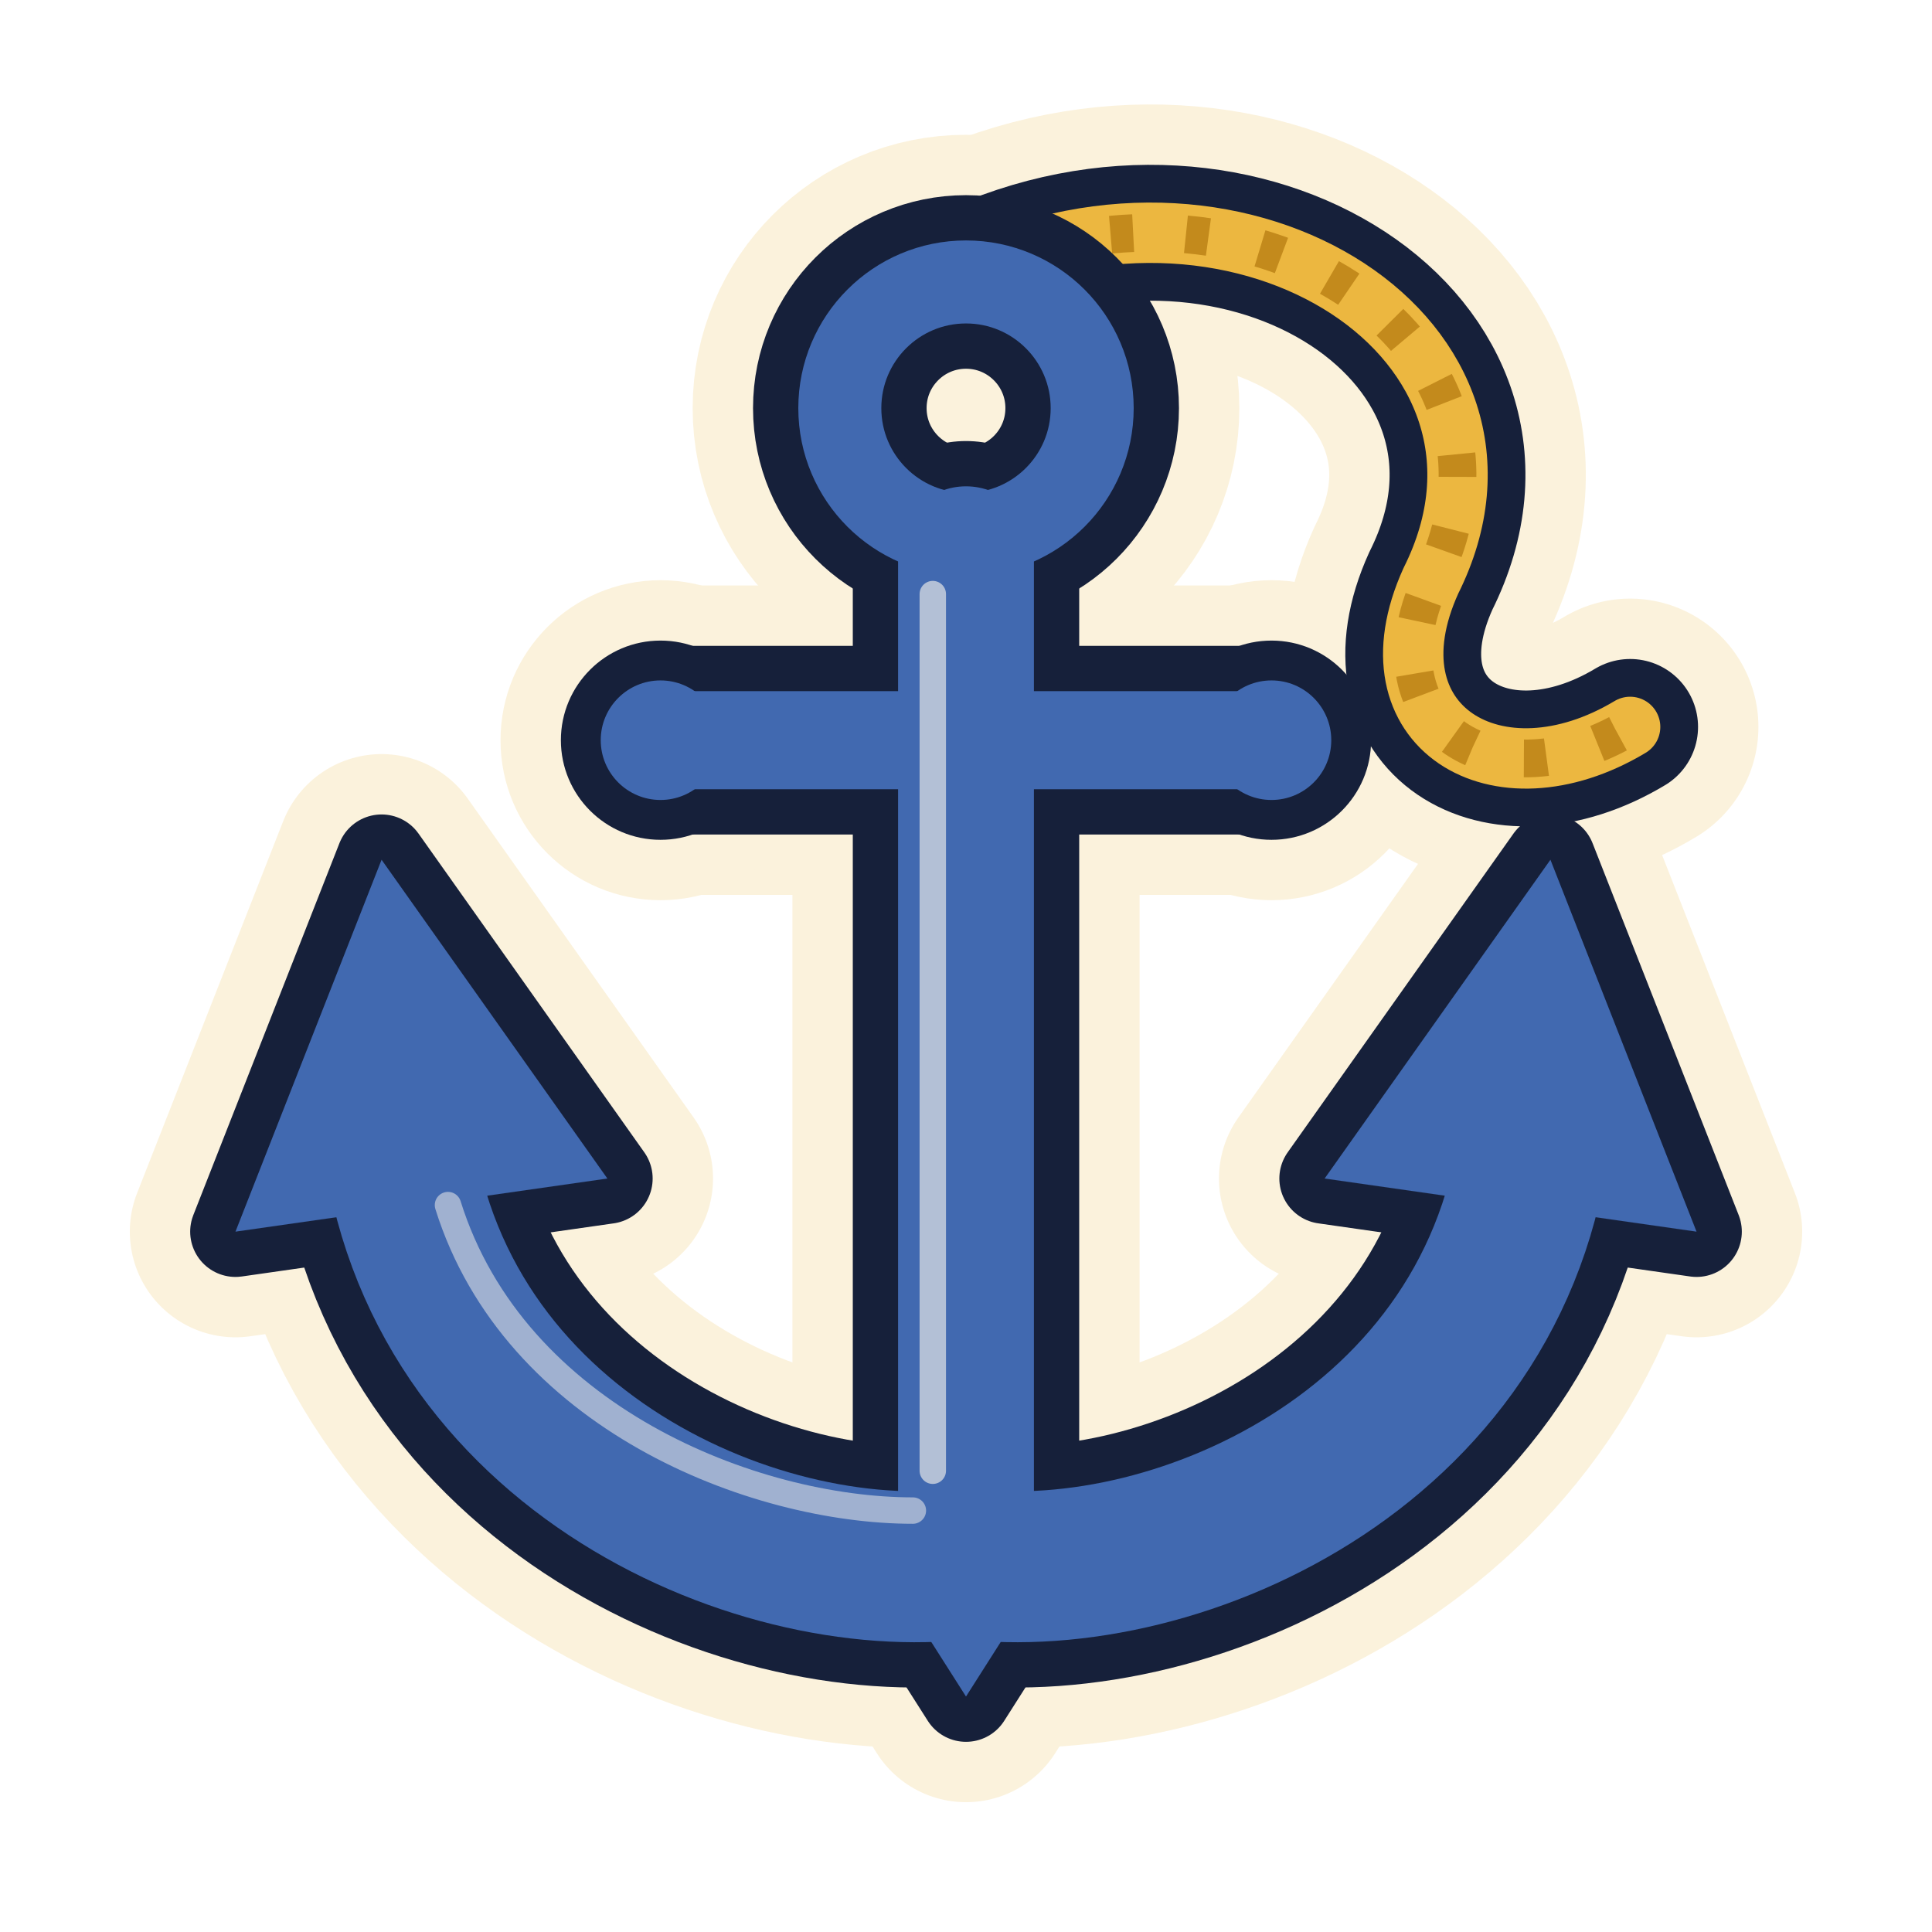
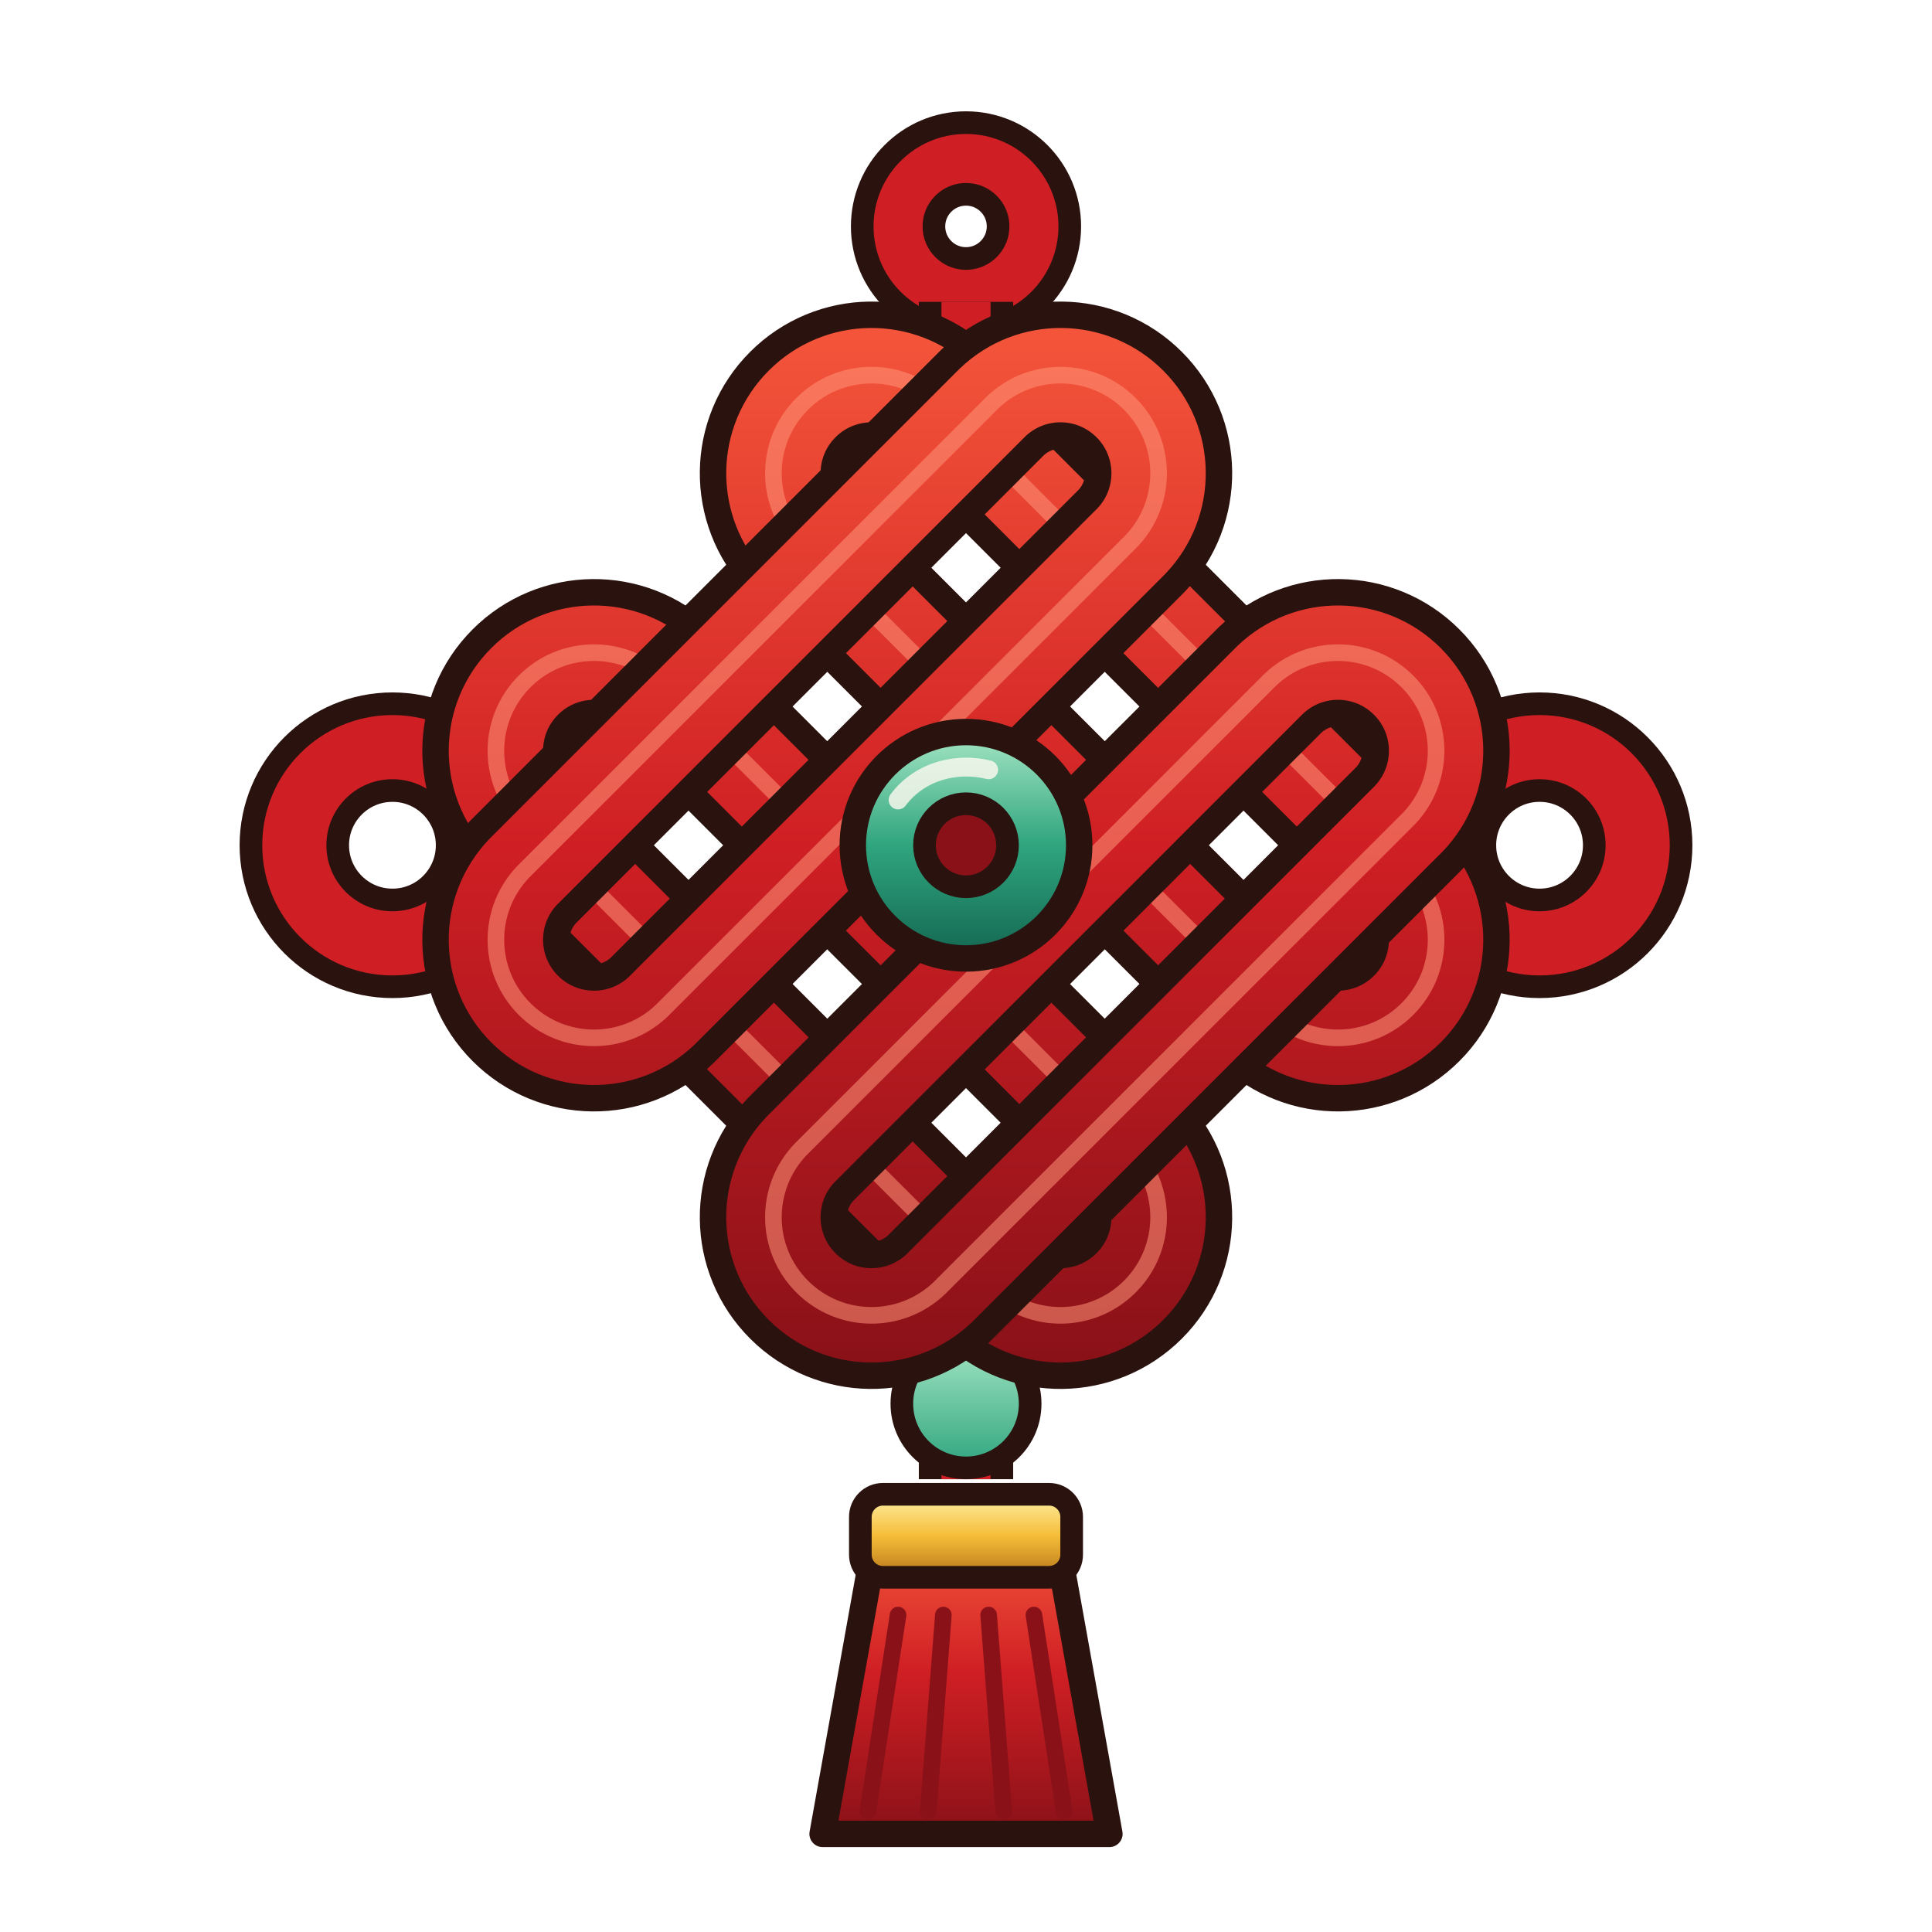
<svg xmlns="http://www.w3.org/2000/svg" width="256" height="256" viewBox="0 0 256 256">
+   <defs>
+     <linearGradient id="linear-gradient-1" x1="128" y1="204" x2="128" y2="243" gradientUnits="userSpaceOnUse">
+       <stop offset="0" stop-color="#f4553a" />
+       <stop offset="0.45" stop-color="#cf1f24" />
+       <stop offset="1" stop-color="#8a1118" />
+     </linearGradient>
+     <linearGradient id="linear-gradient-2" x1="128" y1="198" x2="128" y2="209" gradientUnits="userSpaceOnUse">
+       <stop offset="0" stop-color="#fff1a8" />
+       <stop offset="0.5" stop-color="#f5bd38" />
+       <stop offset="1" stop-color="#b8751a" />
+     </linearGradient>
+     <linearGradient id="linear-gradient-3" x1="128" y1="177.5" x2="128" y2="194.5" gradientUnits="userSpaceOnUse">
+       <stop offset="0" stop-color="#a5e6c4" />
+       <stop offset="1" stop-color="#2fa57e" />
+     </linearGradient>
+     <linearGradient id="linear-gradient-4" x1="128" y1="43.46" x2="128" y2="180.54" gradientUnits="userSpaceOnUse">
+       <stop offset="0" stop-color="#f4553a" />
+       <stop offset="0.5" stop-color="#cf1f24" />
+       <stop offset="1" stop-color="#8a1118" />
+     </linearGradient>
+     <linearGradient id="linear-gradient-5" x1="128" y1="97" x2="128" y2="127" gradientUnits="userSpaceOnUse">
+       <stop offset="0" stop-color="#a5e6c4" />
+       <stop offset="0.5" stop-color="#2fa57e" />
+       <stop offset="1" stop-color="#136650" />
+     </linearGradient>
+   </defs>
  <g>
-     <g>
-       <path d="M128 36.48 C164.96 18.88 205.44 45.28 189.6 76.96 C180.8 96.32 198.4 106.88 216 96.32" fill="none" stroke="#fbf2dc" stroke-width="34" stroke-linecap="round" stroke-linejoin="round" />
-       <circle cx="128" cy="54.08" r="16.72" fill="none" stroke="#fbf2dc" stroke-width="39" stroke-linecap="round" stroke-linejoin="round" />
-       <line x1="128" y1="73.44" x2="128" y2="203.68" fill="none" stroke="#fbf2dc" stroke-width="46" stroke-linecap="round" stroke-linejoin="round" />
-       <line x1="89.28" y1="98.08" x2="166.72" y2="98.08" fill="none" stroke="#fbf2dc" stroke-width="41" stroke-linecap="round" stroke-linejoin="round" />
-       <path d="M52.32 147.36 C55.84 191.36 99.84 210.72 128 207.2 C156.16 210.72 200.16 191.36 203.68 147.36" fill="none" stroke="#fbf2dc" stroke-width="48" stroke-linecap="round" stroke-linejoin="round" />
-       <polygon points="31.2,163.2 50.56,113.92 80.48,156.16" fill="#fbf2dc" stroke="#fbf2dc" stroke-width="28" stroke-linecap="round" stroke-linejoin="round" />
-       <polygon points="224.8,163.2 205.44,113.92 175.52,156.16" fill="#fbf2dc" stroke="#fbf2dc" stroke-width="28" stroke-linecap="round" stroke-linejoin="round" />
-       <polygon points="115.68,205.44 128,224.8 140.32,205.44" fill="#fbf2dc" stroke="#fbf2dc" stroke-width="28" stroke-linecap="round" stroke-linejoin="round" />
-       <circle cx="87.52" cy="98.08" r="13.2" fill="#fbf2dc" stroke="#fbf2dc" stroke-width="16" stroke-linecap="round" stroke-linejoin="round" />
-       <circle cx="168.48" cy="98.08" r="13.2" fill="#fbf2dc" stroke="#fbf2dc" stroke-width="16" stroke-linecap="round" stroke-linejoin="round" />
-     </g>
-     <g>
-       <path d="M128 36.48 C164.96 18.88 205.44 45.28 189.6 76.96 C180.8 96.32 198.4 106.88 216 96.32" fill="none" stroke="#16203a" stroke-width="18" stroke-linecap="round" stroke-linejoin="round" />
-       <path d="M128 36.48 C164.96 18.88 205.44 45.28 189.6 76.96 C180.8 96.32 198.4 106.88 216 96.32" fill="none" stroke="#ecb740" stroke-width="8" stroke-linecap="round" stroke-linejoin="round" />
-       <path d="M128 36.48 C164.96 18.88 205.44 45.28 189.6 76.96 C180.8 96.32 198.4 106.88 216 96.32" fill="none" stroke="#c38a1c" stroke-width="5" stroke-linejoin="round" stroke-dasharray="3 7" />
-       <circle cx="128" cy="54.08" r="16.72" fill="none" stroke="#16203a" stroke-width="23" stroke-linecap="round" stroke-linejoin="round" />
-       <line x1="128" y1="73.44" x2="128" y2="203.68" fill="none" stroke="#16203a" stroke-width="30" stroke-linecap="round" stroke-linejoin="round" />
-       <line x1="89.28" y1="98.08" x2="166.72" y2="98.08" fill="none" stroke="#16203a" stroke-width="25" stroke-linecap="round" stroke-linejoin="round" />
-       <path d="M52.32 147.36 C55.84 191.36 99.84 210.72 128 207.2 C156.16 210.72 200.16 191.36 203.68 147.36" fill="none" stroke="#16203a" stroke-width="32" stroke-linecap="round" stroke-linejoin="round" />
-       <polygon points="31.2,163.2 50.56,113.92 80.48,156.16" fill="#16203a" stroke="#16203a" stroke-width="12" stroke-linecap="round" stroke-linejoin="round" />
-       <polygon points="224.8,163.2 205.44,113.92 175.52,156.16" fill="#16203a" stroke="#16203a" stroke-width="12" stroke-linecap="round" stroke-linejoin="round" />
-       <polygon points="115.68,205.44 128,224.8 140.32,205.44" fill="#16203a" stroke="#16203a" stroke-width="12" stroke-linecap="round" stroke-linejoin="round" />
-       <circle cx="87.52" cy="98.08" r="13.2" fill="#16203a" />
-       <circle cx="168.48" cy="98.08" r="13.2" fill="#16203a" />
-       <circle cx="128" cy="54.08" r="16.72" fill="none" stroke="#4169b0" stroke-width="11" stroke-linecap="round" stroke-linejoin="round" />
-       <line x1="128" y1="73.44" x2="128" y2="203.68" fill="none" stroke="#4169b0" stroke-width="18" stroke-linecap="round" stroke-linejoin="round" />
-       <line x1="89.28" y1="98.08" x2="166.72" y2="98.08" fill="none" stroke="#4169b0" stroke-width="13" stroke-linecap="round" stroke-linejoin="round" />
-       <path d="M52.32 147.36 C55.84 191.36 99.84 210.72 128 207.2 C156.16 210.72 200.16 191.36 203.68 147.36" fill="none" stroke="#4169b0" stroke-width="20" stroke-linecap="round" stroke-linejoin="round" />
-       <polygon points="31.2,163.2 50.56,113.92 80.48,156.16" fill="#4169b0" />
-       <polygon points="224.8,163.2 205.44,113.92 175.52,156.16" fill="#4169b0" />
-       <polygon points="115.68,205.44 128,224.8 140.32,205.44" fill="#4169b0" />
-       <circle cx="87.52" cy="98.08" r="7.92" fill="#4169b0" />
-       <circle cx="168.48" cy="98.08" r="7.92" fill="#4169b0" />
-       <line x1="123.6" y1="78.72" x2="123.6" y2="194.88" fill="none" stroke="#fffaf0" stroke-width="3.5" stroke-linecap="round" stroke-linejoin="round" opacity="0.6" />
-       <path d="M59.36 159.68 C68.16 187.84 99.84 200.16 120.96 200.16" fill="none" stroke="#fffaf0" stroke-width="3.5" stroke-linecap="round" stroke-linejoin="round" opacity="0.5" />
-     </g>
+     <circle cx="128" cy="30" r="9" fill="none" stroke="#2a120e" stroke-width="12.5" stroke-linecap="round" stroke-linejoin="round" />
+     <circle cx="128" cy="30" r="9" fill="none" stroke="#cf1f24" stroke-width="6.5" stroke-linecap="round" stroke-linejoin="round" />
+     <line x1="128" y1="40" x2="128" y2="56" fill="none" stroke="#2a120e" stroke-width="12.5" stroke-linejoin="round" />
+     <line x1="128" y1="40" x2="128" y2="56" fill="none" stroke="#cf1f24" stroke-width="6.5" stroke-linejoin="round" />
+     <polygon points="116,204 140,204 147,243 109,243" fill="url(#linear-gradient-1)" stroke="#2a120e" stroke-width="3.5" stroke-linecap="round" stroke-linejoin="round" />
+     <path d="M119 214 L115 240 M125 214 L123 240 M131 214 L133 240 M137 214 L141 240" fill="none" stroke="#8a1118" stroke-width="2.2" stroke-linecap="round" stroke-linejoin="round" />
+     <line x1="128" y1="168" x2="128" y2="196" fill="none" stroke="#2a120e" stroke-width="12.5" stroke-linejoin="round" />
+     <line x1="128" y1="168" x2="128" y2="196" fill="none" stroke="#cf1f24" stroke-width="6.5" stroke-linejoin="round" />
+     <path d="M117 198 L139 198 C140.66 198 142 199.34 142 201 L142 206 C142 207.66 140.66 209 139 209 L117 209 C115.34 209 114 207.66 114 206 L114 201 C114 199.34 115.34 198 117 198 Z" fill="url(#linear-gradient-2)" stroke="#2a120e" stroke-width="3" stroke-linecap="round" stroke-linejoin="round" />
+     <circle cx="128" cy="186" r="8.5" fill="url(#linear-gradient-3)" stroke="#2a120e" stroke-width="3" stroke-linecap="round" stroke-linejoin="round" />
+     <circle cx="52" cy="112" r="13" fill="none" stroke="#2a120e" stroke-width="14.5" stroke-linecap="round" stroke-linejoin="round" />
+     <circle cx="52" cy="112" r="13" fill="none" stroke="#cf1f24" stroke-width="8.5" stroke-linecap="round" stroke-linejoin="round" />
+     <circle cx="204" cy="112" r="13" fill="none" stroke="#2a120e" stroke-width="14.5" stroke-linecap="round" stroke-linejoin="round" />
+     <circle cx="204" cy="112" r="13" fill="none" stroke="#cf1f24" stroke-width="8.5" stroke-linecap="round" stroke-linejoin="round" />
+     <path d="M124.46 53.31 L186.69 115.54 C191.57 120.65 191.48 128.72 186.48 133.71 C181.49 138.71 173.42 138.8 168.31 133.92 L106.08 71.69 C101.2 66.58 101.29 58.51 106.29 53.52 C111.28 48.52 119.35 48.43 124.46 53.31 Z M87.69 90.08 L149.92 152.31 C154.8 157.42 154.71 165.49 149.71 170.48 C144.72 175.48 136.65 175.57 131.54 170.69 L69.31 108.46 C64.43 103.35 64.52 95.28 69.52 90.29 C74.51 85.29 82.58 85.2 87.69 90.08 Z" fill="none" stroke="#2a120e" stroke-width="19.5" stroke-linecap="round" stroke-linejoin="round" />
+     <path d="M124.46 53.31 L186.69 115.54 C191.57 120.65 191.48 128.72 186.48 133.71 C181.49 138.71 173.42 138.8 168.31 133.92 L106.08 71.69 C101.2 66.58 101.29 58.51 106.29 53.52 C111.28 48.52 119.35 48.43 124.46 53.31 Z M87.69 90.08 L149.92 152.31 C154.8 157.42 154.71 165.49 149.71 170.48 C144.72 175.48 136.65 175.57 131.54 170.69 L69.31 108.46 C64.43 103.35 64.52 95.28 69.52 90.29 C74.51 85.29 82.58 85.2 87.69 90.08 Z" fill="none" stroke="url(#linear-gradient-4)" stroke-width="12.5" stroke-linecap="round" stroke-linejoin="round" />
+     <path d="M124.46 53.31 L186.69 115.54 C191.57 120.65 191.48 128.72 186.48 133.71 C181.49 138.71 173.42 138.8 168.31 133.92 L106.08 71.69 C101.2 66.58 101.29 58.51 106.29 53.52 C111.28 48.52 119.35 48.43 124.46 53.31 Z M87.69 90.08 L149.92 152.31 C154.8 157.42 154.71 165.49 149.71 170.48 C144.72 175.48 136.65 175.57 131.54 170.69 L69.31 108.46 C64.43 103.35 64.52 95.28 69.52 90.29 C74.51 85.29 82.58 85.2 87.69 90.08 Z" fill="none" stroke="#ff9478" stroke-width="2.2" stroke-linecap="round" stroke-linejoin="round" opacity="0.55" />
+     <path d="M69.31 115.54 L131.54 53.31 C136.65 48.43 144.72 48.52 149.71 53.52 C154.71 58.51 154.8 66.58 149.92 71.69 L87.69 133.92 C82.58 138.8 74.51 138.71 69.52 133.71 C64.52 128.72 64.43 120.65 69.31 115.54 Z M106.08 152.31 L168.31 90.08 C173.42 85.2 181.49 85.29 186.48 90.29 C191.48 95.28 191.57 103.35 186.69 108.46 L124.46 170.69 C119.35 175.57 111.28 175.48 106.29 170.48 C101.29 165.49 101.2 157.42 106.08 152.31 Z" fill="none" stroke="#2a120e" stroke-width="19.5" stroke-linecap="round" stroke-linejoin="round" />
+     <path d="M69.31 115.54 L131.54 53.31 C136.65 48.43 144.72 48.52 149.71 53.52 C154.71 58.51 154.8 66.58 149.92 71.69 L87.69 133.92 C82.58 138.8 74.51 138.71 69.52 133.71 C64.52 128.72 64.43 120.65 69.31 115.54 Z M106.08 152.31 L168.31 90.08 C173.42 85.2 181.49 85.29 186.48 90.29 C191.48 95.28 191.57 103.35 186.69 108.46 L124.46 170.69 C119.35 175.57 111.28 175.48 106.29 170.48 C101.29 165.49 101.2 157.42 106.08 152.31 Z" fill="none" stroke="url(#linear-gradient-4)" stroke-width="12.5" stroke-linecap="round" stroke-linejoin="round" />
+     <path d="M69.31 115.54 L131.54 53.31 C136.65 48.43 144.72 48.52 149.71 53.52 C154.71 58.51 154.8 66.58 149.92 71.69 L87.69 133.92 C82.58 138.8 74.51 138.71 69.52 133.71 C64.52 128.72 64.43 120.65 69.31 115.54 Z M106.08 152.31 L168.31 90.08 C173.42 85.2 181.49 85.29 186.48 90.29 C191.48 95.28 191.57 103.35 186.69 108.46 L124.46 170.69 C119.35 175.57 111.28 175.48 106.29 170.48 C101.29 165.49 101.2 157.42 106.08 152.31 Z" fill="none" stroke="#ff9478" stroke-width="2.2" stroke-linecap="round" stroke-linejoin="round" opacity="0.55" />
+     <circle cx="128" cy="112" r="15" fill="url(#linear-gradient-5)" stroke="#2a120e" stroke-width="3.5" stroke-linecap="round" stroke-linejoin="round" />
+     <circle cx="128" cy="112" r="5.5" fill="#8a1118" stroke="#2a120e" stroke-width="3" stroke-linecap="round" stroke-linejoin="round" />
+     <path d="M119 106 C122 102 127 101 131 102" fill="none" stroke="#fffaf0" stroke-width="2.5" stroke-linecap="round" stroke-linejoin="round" opacity="0.8" />
  </g>
</svg>
